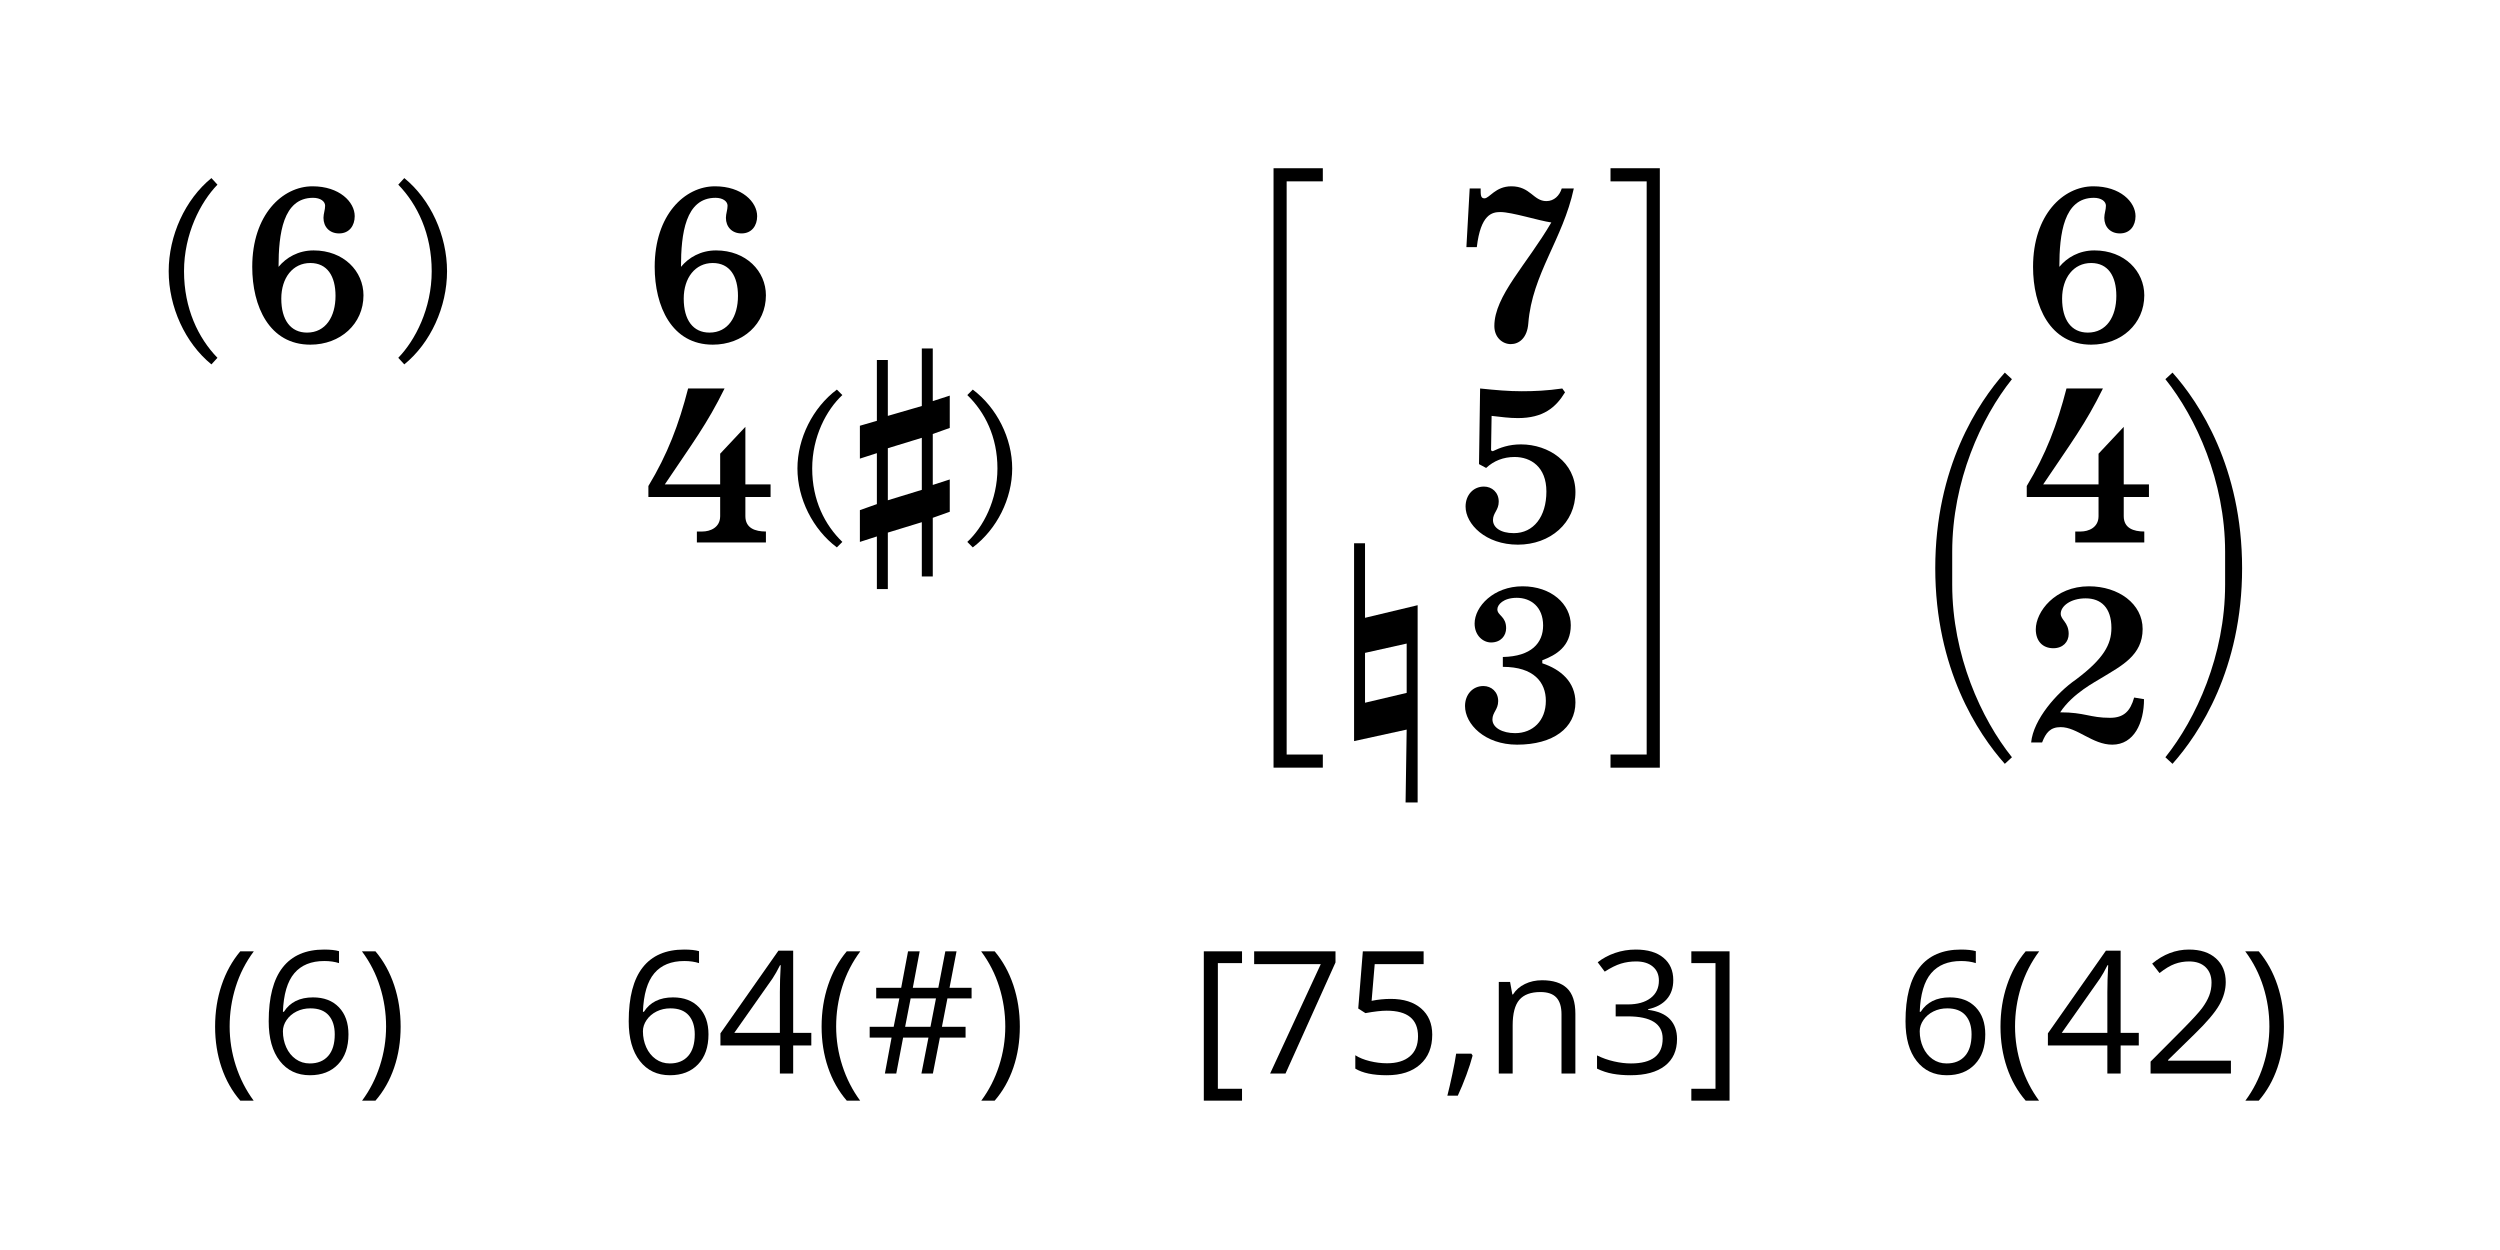
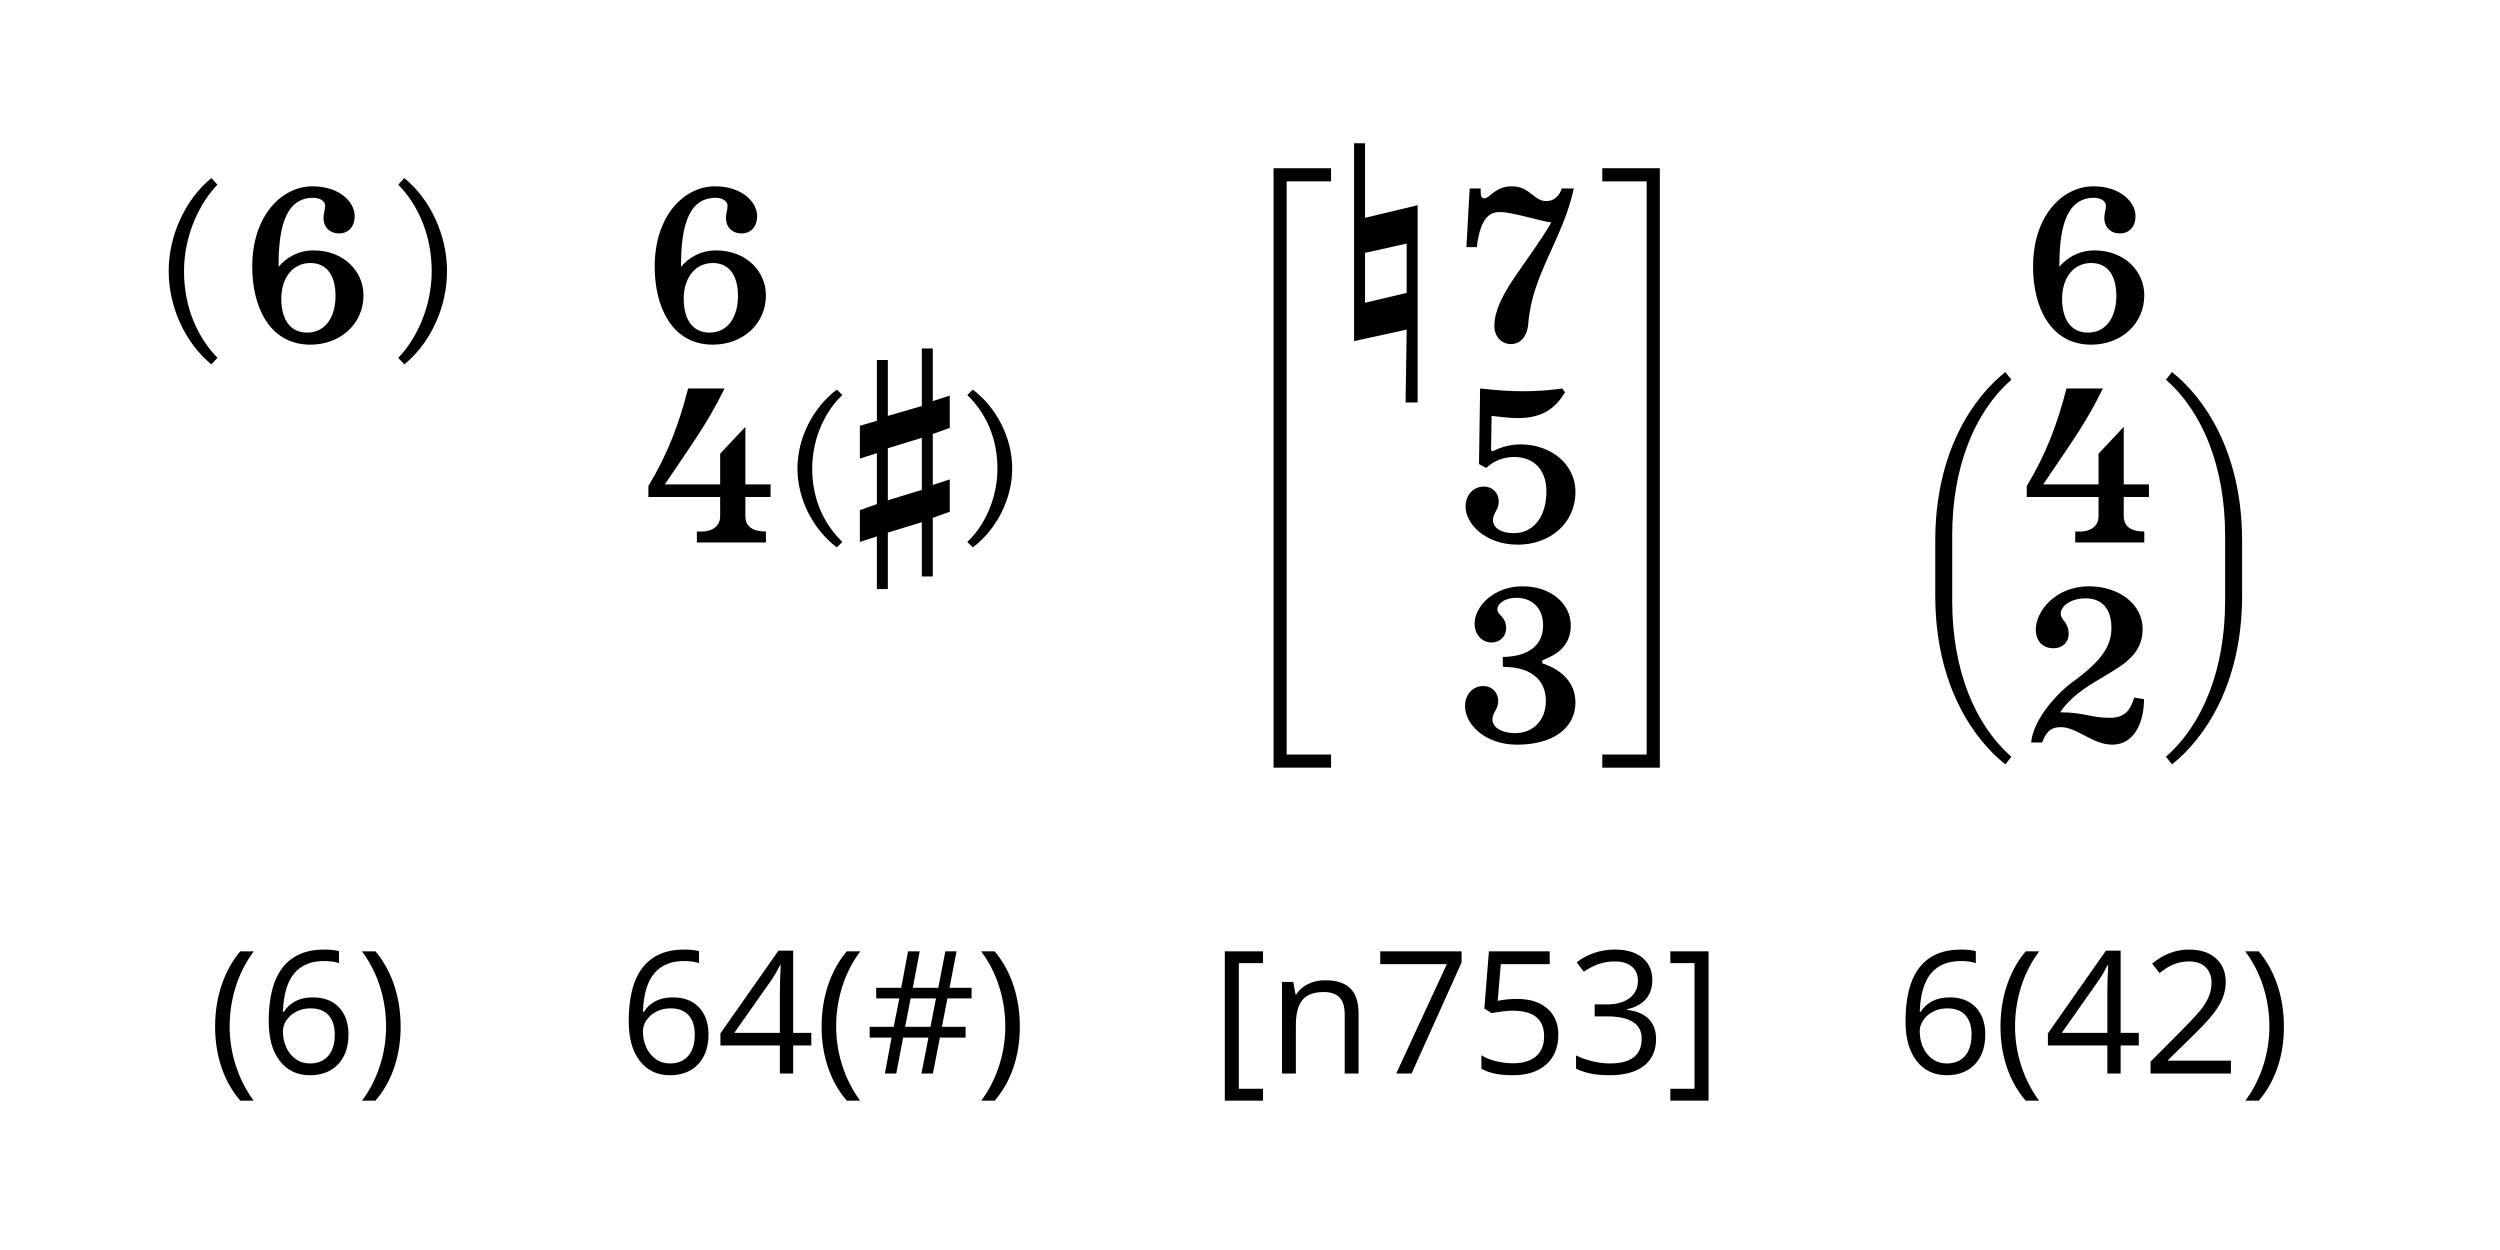
<svg xmlns="http://www.w3.org/2000/svg" width="100%" height="100%" viewBox="0 0 200 100" version="1.1" xml:space="preserve" style="fill-rule:evenodd;clip-rule:evenodd;stroke-linejoin:round;stroke-miterlimit:1.414;">
  <g>
-     <path d="M102.932,60.363l0,-45.855l2.894,0l0,-1.049l-3.943,0l0,47.953l3.943,0l0,-1.049l-2.894,0Z" style="fill-rule:nonzero;" />
+     <path d="M102.932,60.363l0,-45.855l3.551,0l0,-1.049l-4.6,0l0,47.953l4.6,0l0,-1.049l-3.551,0Z" style="fill-rule:nonzero;" />
+     <path d="M108.326,11.463l0,15.825l4.208,-0.921l-0.088,5.83l0.965,0l0,-15.781l-4.209,1.009l0,-5.962l-0.876,0Zm0.876,8.767l3.332,-0.745l0,3.945l-3.332,0.789l0,-3.989Z" style="fill-rule:nonzero;" />
    <path d="M118.452,15.079l-0.877,0l-0.263,4.691l0.833,0c0.307,-2.63 1.227,-2.806 1.885,-2.806c0.92,0 3.112,0.702 4.076,0.833c-1.972,3.376 -4.558,5.874 -4.558,8.285c0,0.921 0.657,1.447 1.315,1.447c0.657,0 1.315,-0.482 1.402,-1.666c0.307,-3.945 2.762,-6.707 3.639,-10.784l-0.965,0c-0.175,0.57 -0.613,1.009 -1.227,1.009c-1.052,0 -1.271,-1.184 -2.806,-1.184c-1.271,0 -1.753,0.964 -2.148,0.964c-0.306,0 -0.306,-0.263 -0.306,-0.789Z" style="fill-rule:nonzero;" />
    <path d="M121.674,35.551c-0.965,0 -1.666,0.263 -2.258,0.548l-0.132,-0.066l0.044,-2.762c0.789,0.088 1.403,0.176 2.104,0.176c2.017,0 3.025,-0.833 3.77,-2.061l-0.219,-0.307c-1.227,0.176 -2.235,0.22 -3.244,0.22c-1.052,0 -2.06,-0.088 -3.331,-0.22l-0.088,6.05l0.57,0.307c0.614,-0.57 1.381,-0.877 2.279,-0.877c1.294,0 2.543,0.789 2.543,2.762c0,2.016 -1.03,3.331 -2.608,3.331c-1.074,0 -1.666,-0.46 -1.666,-1.052c0,-0.57 0.46,-0.789 0.46,-1.468c0,-0.746 -0.548,-1.206 -1.183,-1.206c-0.855,0 -1.469,0.679 -1.469,1.6c0,1.403 1.6,3.047 4.186,3.047c2.587,0 4.603,-1.732 4.603,-4.209c0,-2.367 -2.126,-3.813 -4.361,-3.813Z" style="fill-rule:nonzero;" />
-     <path d="M108.326,43.463l0,15.825l4.208,-0.921l-0.088,5.83l0.965,0l0,-15.781l-4.209,1.009l0,-5.962l-0.876,0Zm0.876,8.767l3.332,-0.745l0,3.945l-3.332,0.789l0,-3.989Z" style="fill-rule:nonzero;" />
    <path d="M119.854,56.088c0,-0.746 -0.548,-1.206 -1.183,-1.206c-0.855,0 -1.469,0.68 -1.469,1.6c0,1.447 1.578,3.091 4.165,3.091c2.893,0 4.668,-1.337 4.668,-3.376c0,-1.644 -1.183,-2.652 -2.652,-3.134l0,-0.241c1.096,-0.417 2.28,-1.096 2.28,-2.806c0,-1.687 -1.557,-3.112 -3.858,-3.112c-2.323,0 -3.836,1.622 -3.836,2.981c0,0.964 0.68,1.512 1.315,1.512c0.79,0 1.206,-0.548 1.206,-1.139c0,-0.965 -0.701,-1.009 -0.701,-1.513c0,-0.372 0.482,-0.92 1.556,-0.92c1.118,0 2.104,0.723 2.104,2.213c0,1.403 -0.943,2.477 -3.222,2.521l0,0.789c2.499,0 3.441,1.249 3.441,2.718c0,1.6 -1.052,2.586 -2.455,2.586c-1.03,0 -1.819,-0.438 -1.819,-1.096c0,-0.57 0.46,-0.789 0.46,-1.468Z" style="fill-rule:nonzero;" />
-     <path d="M131.734,14.51l0,45.852l-2.893,0l0,1.052l3.945,0l0,-47.956l-3.945,0l0,1.052l2.893,0Z" style="fill-rule:nonzero;" />
-     <path d="M99.362,88.052l-3.057,0l0,-11.946l3.057,0l0,0.943l-1.933,0l0,10.053l1.933,0l0,0.95Z" style="fill-rule:nonzero;" />
-     <path d="M101.609,85.885l4.054,-8.756l-5.331,0l0,-1.023l6.508,0l0,0.89l-4,8.889l-1.231,0Z" style="fill-rule:nonzero;" />
-     <path d="M111.261,79.912c1.03,0 1.841,0.255 2.431,0.766c0.591,0.51 0.887,1.209 0.887,2.097c0,1.012 -0.322,1.806 -0.967,2.381c-0.644,0.575 -1.533,0.863 -2.665,0.863c-1.102,0 -1.942,-0.176 -2.522,-0.529l0,-1.07c0.312,0.201 0.7,0.358 1.164,0.472c0.464,0.113 0.921,0.17 1.371,0.17c0.785,0 1.395,-0.185 1.829,-0.555c0.435,-0.37 0.653,-0.905 0.653,-1.605c0,-1.365 -0.836,-2.047 -2.509,-2.047c-0.423,0 -0.99,0.065 -1.699,0.194l-0.575,-0.368l0.368,-4.575l4.863,0l0,1.023l-3.913,0l-0.248,2.937c0.513,-0.103 1.024,-0.154 1.532,-0.154Z" style="fill-rule:nonzero;" />
-     <path d="M117.709,84.293l0.1,0.154c-0.116,0.446 -0.283,0.964 -0.501,1.555c-0.219,0.591 -0.446,1.14 -0.683,1.649l-0.836,0c0.121,-0.464 0.253,-1.037 0.398,-1.719c0.145,-0.683 0.247,-1.229 0.305,-1.639l1.217,0Z" style="fill-rule:nonzero;" />
-     <path d="M124.92,85.885l0,-4.742c0,-0.598 -0.136,-1.044 -0.408,-1.338c-0.272,-0.294 -0.698,-0.442 -1.278,-0.442c-0.767,0 -1.329,0.208 -1.686,0.622c-0.356,0.415 -0.535,1.1 -0.535,2.054l0,3.846l-1.11,0l0,-7.331l0.903,0l0.181,1.003l0.053,0c0.227,-0.361 0.546,-0.641 0.957,-0.839c0.41,-0.199 0.867,-0.298 1.371,-0.298c0.883,0 1.547,0.213 1.993,0.639c0.446,0.426 0.669,1.107 0.669,2.043l0,4.783l-1.11,0Z" style="fill-rule:nonzero;" />
-     <path d="M133.862,78.407c0,0.624 -0.175,1.135 -0.525,1.532c-0.35,0.396 -0.846,0.662 -1.488,0.796l0,0.053c0.785,0.098 1.367,0.348 1.746,0.749c0.379,0.402 0.568,0.928 0.568,1.579c0,0.932 -0.323,1.649 -0.969,2.15c-0.647,0.502 -1.566,0.753 -2.756,0.753c-0.517,0 -0.991,-0.039 -1.422,-0.117c-0.43,-0.078 -0.848,-0.216 -1.254,-0.412l0,-1.057c0.424,0.21 0.875,0.369 1.355,0.479c0.479,0.109 0.933,0.164 1.361,0.164c1.69,0 2.535,-0.663 2.535,-1.987c0,-1.186 -0.932,-1.779 -2.796,-1.779l-0.963,0l0,-0.957l0.976,0c0.763,0 1.367,-0.168 1.813,-0.505c0.446,-0.336 0.669,-0.803 0.669,-1.401c0,-0.477 -0.164,-0.852 -0.492,-1.124c-0.327,-0.272 -0.772,-0.408 -1.334,-0.408c-0.428,0 -0.832,0.058 -1.211,0.174c-0.379,0.116 -0.811,0.33 -1.297,0.642l-0.562,-0.749c0.401,-0.316 0.864,-0.565 1.388,-0.746c0.524,-0.18 1.076,-0.271 1.655,-0.271c0.95,0 1.688,0.218 2.214,0.653c0.526,0.434 0.789,1.031 0.789,1.789Z" style="fill-rule:nonzero;" />
-     <path d="M135.307,87.102l1.933,0l0,-10.053l-1.933,0l0,-0.943l3.057,0l0,11.946l-3.057,0l0,-0.95Z" style="fill-rule:nonzero;" />
+     <path d="M131.734,14.51l0,45.852l-3.551,0l0,1.052l4.603,0l0,-47.956l-4.603,0l0,1.052l3.551,0Z" style="fill-rule:nonzero;" />
+     <path d="M101.041,88.052l-3.057,0l0,-11.946l3.057,0l0,0.943l-1.933,0l0,10.053l1.933,0l0,0.95Z" style="fill-rule:nonzero;" />
+     <path d="M107.576,85.885l0,-4.742c0,-0.598 -0.136,-1.044 -0.408,-1.338c-0.272,-0.294 -0.698,-0.442 -1.278,-0.442c-0.767,0 -1.329,0.208 -1.686,0.622c-0.356,0.415 -0.535,1.1 -0.535,2.054l0,3.846l-1.11,0l0,-7.331l0.903,0l0.181,1.003l0.053,0c0.227,-0.361 0.546,-0.641 0.957,-0.839c0.41,-0.199 0.867,-0.298 1.371,-0.298c0.883,0 1.547,0.213 1.993,0.639c0.446,0.426 0.669,1.107 0.669,2.043l0,4.783l-1.11,0Z" style="fill-rule:nonzero;" />
+     <path d="M111.696,85.885l4.053,-8.756l-5.331,0l0,-1.023l6.508,0l0,0.89l-3.999,8.889l-1.231,0Z" style="fill-rule:nonzero;" />
+     <path d="M121.348,79.912c1.03,0 1.84,0.255 2.431,0.766c0.591,0.51 0.886,1.209 0.886,2.097c0,1.012 -0.322,1.806 -0.966,2.381c-0.644,0.575 -1.533,0.863 -2.666,0.863c-1.101,0 -1.942,-0.176 -2.521,-0.529l0,-1.07c0.312,0.201 0.7,0.358 1.164,0.472c0.463,0.113 0.92,0.17 1.371,0.17c0.785,0 1.394,-0.185 1.829,-0.555c0.435,-0.37 0.652,-0.905 0.652,-1.605c0,-1.365 -0.836,-2.047 -2.508,-2.047c-0.424,0 -0.99,0.065 -1.699,0.194l-0.575,-0.368l0.368,-4.575l4.862,0l0,1.023l-3.912,0l-0.248,2.937c0.513,-0.103 1.023,-0.154 1.532,-0.154Z" style="fill-rule:nonzero;" />
+     <path d="M132.184,78.407c0,0.624 -0.175,1.135 -0.525,1.532c-0.351,0.396 -0.847,0.662 -1.489,0.796l0,0.053c0.785,0.098 1.367,0.348 1.746,0.749c0.379,0.402 0.569,0.928 0.569,1.579c0,0.932 -0.324,1.649 -0.97,2.15c-0.647,0.502 -1.565,0.753 -2.756,0.753c-0.517,0 -0.991,-0.039 -1.421,-0.117c-0.431,-0.078 -0.849,-0.216 -1.255,-0.412l0,-1.057c0.424,0.21 0.876,0.369 1.355,0.479c0.479,0.109 0.933,0.164 1.361,0.164c1.69,0 2.535,-0.663 2.535,-1.987c0,-1.186 -0.932,-1.779 -2.796,-1.779l-0.963,0l0,-0.957l0.977,0c0.762,0 1.366,-0.168 1.812,-0.505c0.446,-0.336 0.669,-0.803 0.669,-1.401c0,-0.477 -0.164,-0.852 -0.492,-1.124c-0.327,-0.272 -0.772,-0.408 -1.334,-0.408c-0.428,0 -0.832,0.058 -1.211,0.174c-0.379,0.116 -0.811,0.33 -1.297,0.642l-0.562,-0.749c0.401,-0.316 0.864,-0.565 1.388,-0.746c0.524,-0.18 1.076,-0.271 1.655,-0.271c0.95,0 1.688,0.218 2.214,0.653c0.526,0.434 0.79,1.031 0.79,1.789Z" style="fill-rule:nonzero;" />
+     <path d="M133.628,87.102l1.933,0l0,-10.053l-1.933,0l0,-0.943l3.057,0l0,11.946l-3.057,0l0,-0.95Z" style="fill-rule:nonzero;" />
  </g>
  <g>
    <path d="M14.722,21.699c0,-2.981 1.315,-5.524 2.674,-6.926l-0.482,-0.526c-2.104,1.709 -3.419,4.602 -3.419,7.452c0,2.849 1.315,5.742 3.419,7.452l0.482,-0.526c-1.534,-1.578 -2.674,-3.946 -2.674,-6.926Z" style="fill-rule:nonzero;" />
    <path d="M27.127,18.674c0.811,0 1.25,-0.614 1.25,-1.381c0,-1.14 -1.228,-2.389 -3.376,-2.389c-2.411,0 -4.822,2.28 -4.822,6.444c0,3.156 1.359,6.225 4.647,6.225c2.411,0 4.252,-1.666 4.252,-3.946c0,-1.928 -1.578,-3.594 -3.989,-3.594c-1.227,0 -2.192,0.57 -2.805,1.315c0,-2.63 0.35,-5.523 2.761,-5.523c0.592,0 0.965,0.285 0.965,0.635c0,0.329 -0.132,0.636 -0.132,0.965c0,0.723 0.482,1.249 1.249,1.249Zm-2.301,2.367c1.359,0 2.016,1.052 2.016,2.63c0,1.666 -0.789,2.937 -2.279,2.937c-1.315,0 -2.06,-1.008 -2.06,-2.718c0,-1.665 0.92,-2.849 2.323,-2.849Z" style="fill-rule:nonzero;" />
    <path d="M34.536,21.699c0,2.98 -1.315,5.523 -2.674,6.926l0.482,0.526c2.104,-1.71 3.419,-4.603 3.419,-7.452c0,-2.85 -1.315,-5.743 -3.419,-7.452l-0.482,0.526c1.534,1.578 2.674,3.945 2.674,6.926Z" style="fill-rule:nonzero;" />
    <path d="M17.208,82.133c0,-1.182 0.173,-2.288 0.519,-3.318c0.345,-1.03 0.844,-1.933 1.495,-2.709l1.083,0c-0.642,0.861 -1.125,1.806 -1.448,2.836c-0.323,1.03 -0.485,2.089 -0.485,3.177c0,1.07 0.165,2.116 0.495,3.137c0.33,1.021 0.805,1.953 1.425,2.796l-1.07,0c-0.656,-0.758 -1.155,-1.643 -1.499,-2.655c-0.343,-1.013 -0.515,-2.101 -0.515,-3.264Z" style="fill-rule:nonzero;" />
    <path d="M21.496,81.704c0,-1.921 0.373,-3.358 1.12,-4.31c0.747,-0.953 1.852,-1.429 3.314,-1.429c0.504,0 0.901,0.043 1.191,0.128l0,0.956c-0.343,-0.111 -0.736,-0.167 -1.177,-0.167c-1.048,0 -1.849,0.326 -2.401,0.98c-0.553,0.653 -0.857,1.68 -0.91,3.08l0.08,0c0.491,-0.767 1.267,-1.151 2.328,-1.151c0.878,0 1.571,0.266 2.077,0.796c0.506,0.531 0.759,1.251 0.759,2.161c0,1.017 -0.278,1.816 -0.833,2.398c-0.555,0.582 -1.305,0.873 -2.251,0.873c-1.012,0 -1.815,-0.38 -2.408,-1.141c-0.593,-0.76 -0.889,-1.818 -0.889,-3.174Zm3.284,3.372c0.633,0 1.125,-0.2 1.475,-0.599c0.35,-0.399 0.525,-0.976 0.525,-1.729c0,-0.647 -0.163,-1.155 -0.488,-1.525c-0.326,-0.37 -0.812,-0.555 -1.459,-0.555c-0.401,0 -0.769,0.082 -1.103,0.247c-0.335,0.165 -0.601,0.393 -0.8,0.682c-0.198,0.29 -0.297,0.591 -0.297,0.903c0,0.46 0.089,0.888 0.267,1.285c0.179,0.397 0.432,0.711 0.76,0.943c0.327,0.232 0.701,0.348 1.12,0.348Z" style="fill-rule:nonzero;" />
    <path d="M32.051,82.133c0,1.172 -0.173,2.265 -0.519,3.277c-0.345,1.012 -0.844,1.893 -1.495,2.642l-1.07,0c0.62,-0.838 1.095,-1.769 1.425,-2.792c0.33,-1.024 0.495,-2.071 0.495,-3.141c0,-1.088 -0.162,-2.147 -0.485,-3.177c-0.323,-1.03 -0.806,-1.975 -1.448,-2.836l1.083,0c0.656,0.78 1.155,1.687 1.499,2.719c0.343,1.032 0.515,2.135 0.515,3.308Z" style="fill-rule:nonzero;" />
  </g>
  <g>
    <path d="M59.323,18.674c0.811,0 1.249,-0.614 1.249,-1.381c0,-1.14 -1.227,-2.389 -3.375,-2.389c-2.411,0 -4.822,2.28 -4.822,6.444c0,3.156 1.359,6.225 4.646,6.225c2.411,0 4.252,-1.666 4.252,-3.946c0,-1.928 -1.578,-3.594 -3.989,-3.594c-1.227,0 -2.191,0.57 -2.805,1.315c0,-2.63 0.351,-5.523 2.762,-5.523c0.591,0 0.964,0.285 0.964,0.635c0,0.329 -0.132,0.636 -0.132,0.965c0,0.723 0.483,1.249 1.25,1.249Zm-2.302,2.367c1.359,0 2.017,1.052 2.017,2.63c0,1.666 -0.789,2.937 -2.28,2.937c-1.315,0 -2.06,-1.008 -2.06,-2.718c0,-1.665 0.921,-2.849 2.323,-2.849Z" style="fill-rule:nonzero;" />
    <path d="M59.63,39.759l2.016,0l0,-1.008l-2.016,0l0,-4.603l-2.017,2.148l0,2.455l-4.427,0c2.235,-3.332 3.375,-4.822 4.778,-7.672l-2.915,0c-0.745,2.894 -1.644,5.261 -3.178,7.803l0,0.877l5.742,0l0,1.534c0,0.921 -0.811,1.228 -1.425,1.228l-0.438,0l0,0.876l5.523,0l0,-0.876c-0.854,0 -1.643,-0.263 -1.643,-1.228l0,-1.534Z" style="fill-rule:nonzero;" />
    <path d="M79.795,37.479c0,2.543 -1.14,4.691 -2.411,5.874l0.438,0.439c1.929,-1.447 3.154,-3.902 3.154,-6.313c0,-2.411 -1.225,-4.865 -3.154,-6.312l-0.438,0.438c1.403,1.359 2.411,3.332 2.411,5.874Zm-14.819,0c0,-2.542 1.14,-4.69 2.412,-5.874l-0.439,-0.438c-1.929,1.447 -3.154,3.901 -3.154,6.312c0,2.411 1.225,4.866 3.154,6.313l0.439,-0.439c-1.403,-1.358 -2.412,-3.331 -2.412,-5.874Zm5.174,-8.679l0,4.866l-1.359,0.394l0,2.63l1.359,-0.438l0,4.077l-1.359,0.482l0,2.542l1.359,-0.438l0,4.208l0.877,0l0,-4.515l2.718,-0.833l0,4.34l0.877,0l0,-4.69l1.359,-0.483l0,-2.586l-1.359,0.439l0,-4.077l1.359,-0.482l0,-2.587l-1.359,0.439l0,-4.209l-0.877,0l0,4.603l-2.718,0.789l0,-4.471l-0.877,0Zm3.595,6.225l0,4.164l-2.718,0.833l0,-4.164l2.718,-0.833Z" style="fill-rule:nonzero;" />
    <path d="M50.297,81.704c0,-1.921 0.373,-3.358 1.12,-4.31c0.747,-0.953 1.852,-1.429 3.314,-1.429c0.504,0 0.901,0.043 1.191,0.128l0,0.956c-0.343,-0.111 -0.736,-0.167 -1.177,-0.167c-1.048,0 -1.849,0.326 -2.401,0.98c-0.553,0.653 -0.857,1.68 -0.91,3.08l0.08,0c0.491,-0.767 1.267,-1.151 2.328,-1.151c0.878,0 1.571,0.266 2.077,0.796c0.506,0.531 0.759,1.251 0.759,2.161c0,1.017 -0.278,1.816 -0.833,2.398c-0.555,0.582 -1.305,0.873 -2.251,0.873c-1.012,0 -1.815,-0.38 -2.408,-1.141c-0.593,-0.76 -0.889,-1.818 -0.889,-3.174Zm3.284,3.372c0.633,0 1.125,-0.2 1.475,-0.599c0.35,-0.399 0.525,-0.976 0.525,-1.729c0,-0.647 -0.163,-1.155 -0.488,-1.525c-0.326,-0.37 -0.812,-0.555 -1.459,-0.555c-0.401,0 -0.769,0.082 -1.103,0.247c-0.335,0.165 -0.601,0.393 -0.8,0.682c-0.198,0.29 -0.297,0.591 -0.297,0.903c0,0.46 0.089,0.888 0.267,1.285c0.179,0.397 0.432,0.711 0.76,0.943c0.327,0.232 0.701,0.348 1.12,0.348Z" style="fill-rule:nonzero;" />
    <path d="M64.905,83.637l-1.451,0l0,2.248l-1.064,0l0,-2.248l-4.756,0l0,-0.969l4.642,-6.616l1.178,0l0,6.575l1.451,0l0,1.01Zm-2.515,-1.01l0,-3.25c0,-0.638 0.022,-1.358 0.067,-2.161l-0.054,0c-0.214,0.428 -0.414,0.783 -0.602,1.064l-3.056,4.347l3.645,0Z" style="fill-rule:nonzero;" />
    <path d="M65.728,82.133c0,-1.182 0.173,-2.288 0.518,-3.318c0.346,-1.03 0.844,-1.933 1.495,-2.709l1.084,0c-0.642,0.861 -1.125,1.806 -1.448,2.836c-0.324,1.03 -0.485,2.089 -0.485,3.177c0,1.07 0.165,2.116 0.495,3.137c0.33,1.021 0.804,1.953 1.424,2.796l-1.07,0c-0.655,-0.758 -1.155,-1.643 -1.498,-2.655c-0.344,-1.013 -0.515,-2.101 -0.515,-3.264Z" style="fill-rule:nonzero;" />
    <path d="M75.794,79.872l-0.441,2.274l1.893,0l0,0.863l-2.054,0l-0.561,2.876l-0.917,0l0.562,-2.876l-2.027,0l-0.548,2.876l-0.91,0l0.535,-2.876l-1.752,0l0,-0.863l1.919,0l0.455,-2.274l-1.852,0l0,-0.85l1.999,0l0.549,-2.916l0.93,0l-0.549,2.916l2.04,0l0.562,-2.916l0.896,0l-0.561,2.916l1.765,0l0,0.85l-1.933,0Zm-3.384,2.274l2.027,0l0.441,-2.274l-2.027,0l-0.441,2.274Z" style="fill-rule:nonzero;" />
    <path d="M81.587,82.133c0,1.172 -0.173,2.265 -0.519,3.277c-0.345,1.012 -0.843,1.893 -1.494,2.642l-1.071,0c0.62,-0.838 1.095,-1.769 1.425,-2.792c0.33,-1.024 0.495,-2.071 0.495,-3.141c0,-1.088 -0.162,-2.147 -0.485,-3.177c-0.323,-1.03 -0.806,-1.975 -1.448,-2.836l1.084,0c0.655,0.78 1.154,1.687 1.498,2.719c0.343,1.032 0.515,2.135 0.515,3.308Z" style="fill-rule:nonzero;" />
  </g>
  <g>
    <path d="M169.592,18.674c0.811,0 1.25,-0.614 1.25,-1.381c0,-1.14 -1.228,-2.389 -3.376,-2.389c-2.411,0 -4.822,2.28 -4.822,6.444c0,3.156 1.359,6.225 4.647,6.225c2.411,0 4.252,-1.666 4.252,-3.946c0,-1.928 -1.578,-3.594 -3.989,-3.594c-1.228,0 -2.192,0.57 -2.806,1.315c0,-2.63 0.351,-5.523 2.762,-5.523c0.592,0 0.964,0.285 0.964,0.635c0,0.329 -0.131,0.636 -0.131,0.965c0,0.723 0.482,1.249 1.249,1.249Zm-2.301,2.367c1.359,0 2.016,1.052 2.016,2.63c0,1.666 -0.789,2.937 -2.279,2.937c-1.315,0 -2.06,-1.008 -2.06,-2.718c0,-1.665 0.92,-2.849 2.323,-2.849Z" style="fill-rule:nonzero;" />
-     <path d="M156.177,46.773l0,-2.631c0,-5.654 2.323,-10.739 4.778,-13.808l-0.57,-0.526c-2.148,2.411 -5.564,7.584 -5.564,15.65c0,8.065 3.416,13.238 5.564,15.649l0.57,-0.526c-2.455,-3.069 -4.778,-8.154 -4.778,-13.808Z" style="fill-rule:nonzero;" />
+     <path d="M154.821,43.266l0,4.383c0,7.189 3.088,11.507 5.608,13.502l0.482,-0.614c-2.958,-2.586 -4.734,-7.014 -4.734,-12.449l0,-5.261c0,-5.435 1.776,-9.863 4.734,-12.449l-0.482,-0.614c-2.52,1.995 -5.608,6.313 -5.608,13.502Z" style="fill-rule:nonzero;" />
    <path d="M169.899,39.759l2.017,0l0,-1.008l-2.017,0l0,-4.603l-2.016,2.148l0,2.455l-4.428,0c2.236,-3.332 3.376,-4.822 4.778,-7.672l-2.915,0c-0.745,2.894 -1.644,5.261 -3.178,7.803l0,0.877l5.743,0l0,1.534c0,0.921 -0.811,1.228 -1.425,1.228l-0.438,0l0,0.876l5.523,0l0,-0.876c-0.855,0 -1.644,-0.263 -1.644,-1.228l0,-1.534Z" style="fill-rule:nonzero;" />
    <path d="M171.521,55.934l-0.789,-0.131c-0.307,1.096 -0.833,1.622 -1.929,1.622c-1.622,0 -2.016,-0.439 -3.989,-0.439c1.008,-1.534 2.849,-2.454 3.288,-2.739c1.622,-0.987 3.309,-1.82 3.309,-3.924c0,-2.016 -1.928,-3.419 -4.295,-3.419c-2.718,0 -4.253,2.038 -4.253,3.441c0,0.943 0.548,1.513 1.403,1.513c0.767,0 1.228,-0.505 1.228,-1.14c0,-0.943 -0.636,-1.118 -0.636,-1.622c0,-0.592 0.767,-1.228 1.995,-1.228c1.227,0 2.06,0.746 2.06,2.368c0,1.315 -0.614,2.454 -2.828,4.12c-1.534,1.052 -3.419,3.2 -3.594,5.041l0.877,0c0.306,-0.789 0.657,-1.227 1.49,-1.227c1.315,0 2.542,1.403 4.121,1.403c1.753,0 2.542,-1.754 2.542,-3.639Z" style="fill-rule:nonzero;" />
-     <path d="M178.009,44.142l0,2.631c0,5.654 -2.324,10.739 -4.778,13.808l0.569,0.526c2.148,-2.411 5.568,-7.584 5.568,-15.649c0,-8.066 -3.42,-13.239 -5.568,-15.65l-0.569,0.526c2.454,3.069 4.778,8.154 4.778,13.808Z" style="fill-rule:nonzero;" />
+     <path d="M179.368,47.649l0,-4.383c0,-7.189 -3.091,-11.507 -5.611,-13.502l-0.483,0.614c2.959,2.586 4.735,7.014 4.735,12.449l0,5.261c0,5.435 -1.776,9.863 -4.735,12.449l0.483,0.614c2.52,-1.995 5.611,-6.313 5.611,-13.502Z" style="fill-rule:nonzero;" />
    <path d="M152.441,81.704c0,-1.921 0.373,-3.358 1.12,-4.31c0.747,-0.953 1.852,-1.429 3.315,-1.429c0.504,0 0.9,0.043 1.19,0.128l0,0.956c-0.343,-0.111 -0.736,-0.167 -1.177,-0.167c-1.048,0 -1.848,0.326 -2.401,0.98c-0.553,0.653 -0.856,1.68 -0.91,3.08l0.08,0c0.491,-0.767 1.267,-1.151 2.328,-1.151c0.879,0 1.571,0.266 2.077,0.796c0.506,0.531 0.759,1.251 0.759,2.161c0,1.017 -0.277,1.816 -0.833,2.398c-0.555,0.582 -1.305,0.873 -2.25,0.873c-1.013,0 -1.815,-0.38 -2.408,-1.141c-0.593,-0.76 -0.89,-1.818 -0.89,-3.174Zm3.284,3.372c0.633,0 1.125,-0.2 1.475,-0.599c0.35,-0.399 0.525,-0.976 0.525,-1.729c0,-0.647 -0.163,-1.155 -0.488,-1.525c-0.326,-0.37 -0.812,-0.555 -1.458,-0.555c-0.402,0 -0.77,0.082 -1.104,0.247c-0.334,0.165 -0.601,0.393 -0.799,0.682c-0.199,0.29 -0.298,0.591 -0.298,0.903c0,0.46 0.089,0.888 0.268,1.285c0.178,0.397 0.431,0.711 0.759,0.943c0.328,0.232 0.701,0.348 1.12,0.348Z" style="fill-rule:nonzero;" />
    <path d="M160.039,82.133c0,-1.182 0.173,-2.288 0.519,-3.318c0.345,-1.03 0.844,-1.933 1.495,-2.709l1.083,0c-0.642,0.861 -1.124,1.806 -1.448,2.836c-0.323,1.03 -0.485,2.089 -0.485,3.177c0,1.07 0.165,2.116 0.495,3.137c0.33,1.021 0.805,1.953 1.425,2.796l-1.07,0c-0.656,-0.758 -1.155,-1.643 -1.499,-2.655c-0.343,-1.013 -0.515,-2.101 -0.515,-3.264Z" style="fill-rule:nonzero;" />
    <path d="M171.103,83.637l-1.452,0l0,2.248l-1.063,0l0,-2.248l-4.756,0l0,-0.969l4.642,-6.616l1.177,0l0,6.575l1.452,0l0,1.01Zm-2.515,-1.01l0,-3.25c0,-0.638 0.022,-1.358 0.067,-2.161l-0.054,0c-0.214,0.428 -0.415,0.783 -0.602,1.064l-3.057,4.347l3.646,0Z" style="fill-rule:nonzero;" />
    <path d="M178.474,85.885l-6.428,0l0,-0.957l2.575,-2.588c0.785,-0.794 1.302,-1.36 1.552,-1.699c0.25,-0.339 0.437,-0.669 0.562,-0.99c0.125,-0.321 0.187,-0.667 0.187,-1.037c0,-0.522 -0.158,-0.935 -0.475,-1.241c-0.317,-0.305 -0.756,-0.458 -1.318,-0.458c-0.405,0 -0.79,0.067 -1.153,0.201c-0.364,0.134 -0.769,0.377 -1.214,0.729l-0.589,-0.756c0.901,-0.749 1.882,-1.124 2.943,-1.124c0.919,0 1.639,0.236 2.16,0.706c0.522,0.471 0.783,1.103 0.783,1.896c0,0.62 -0.174,1.233 -0.522,1.84c-0.348,0.606 -0.999,1.373 -1.953,2.301l-2.14,2.093l0,0.054l5.03,0l0,1.03Z" style="fill-rule:nonzero;" />
    <path d="M182.714,82.133c0,1.172 -0.172,2.265 -0.518,3.277c-0.346,1.012 -0.844,1.893 -1.495,2.642l-1.07,0c0.62,-0.838 1.095,-1.769 1.425,-2.792c0.33,-1.024 0.495,-2.071 0.495,-3.141c0,-1.088 -0.162,-2.147 -0.485,-3.177c-0.324,-1.03 -0.806,-1.975 -1.448,-2.836l1.083,0c0.656,0.78 1.155,1.687 1.498,2.719c0.344,1.032 0.515,2.135 0.515,3.308Z" style="fill-rule:nonzero;" />
  </g>
</svg>
